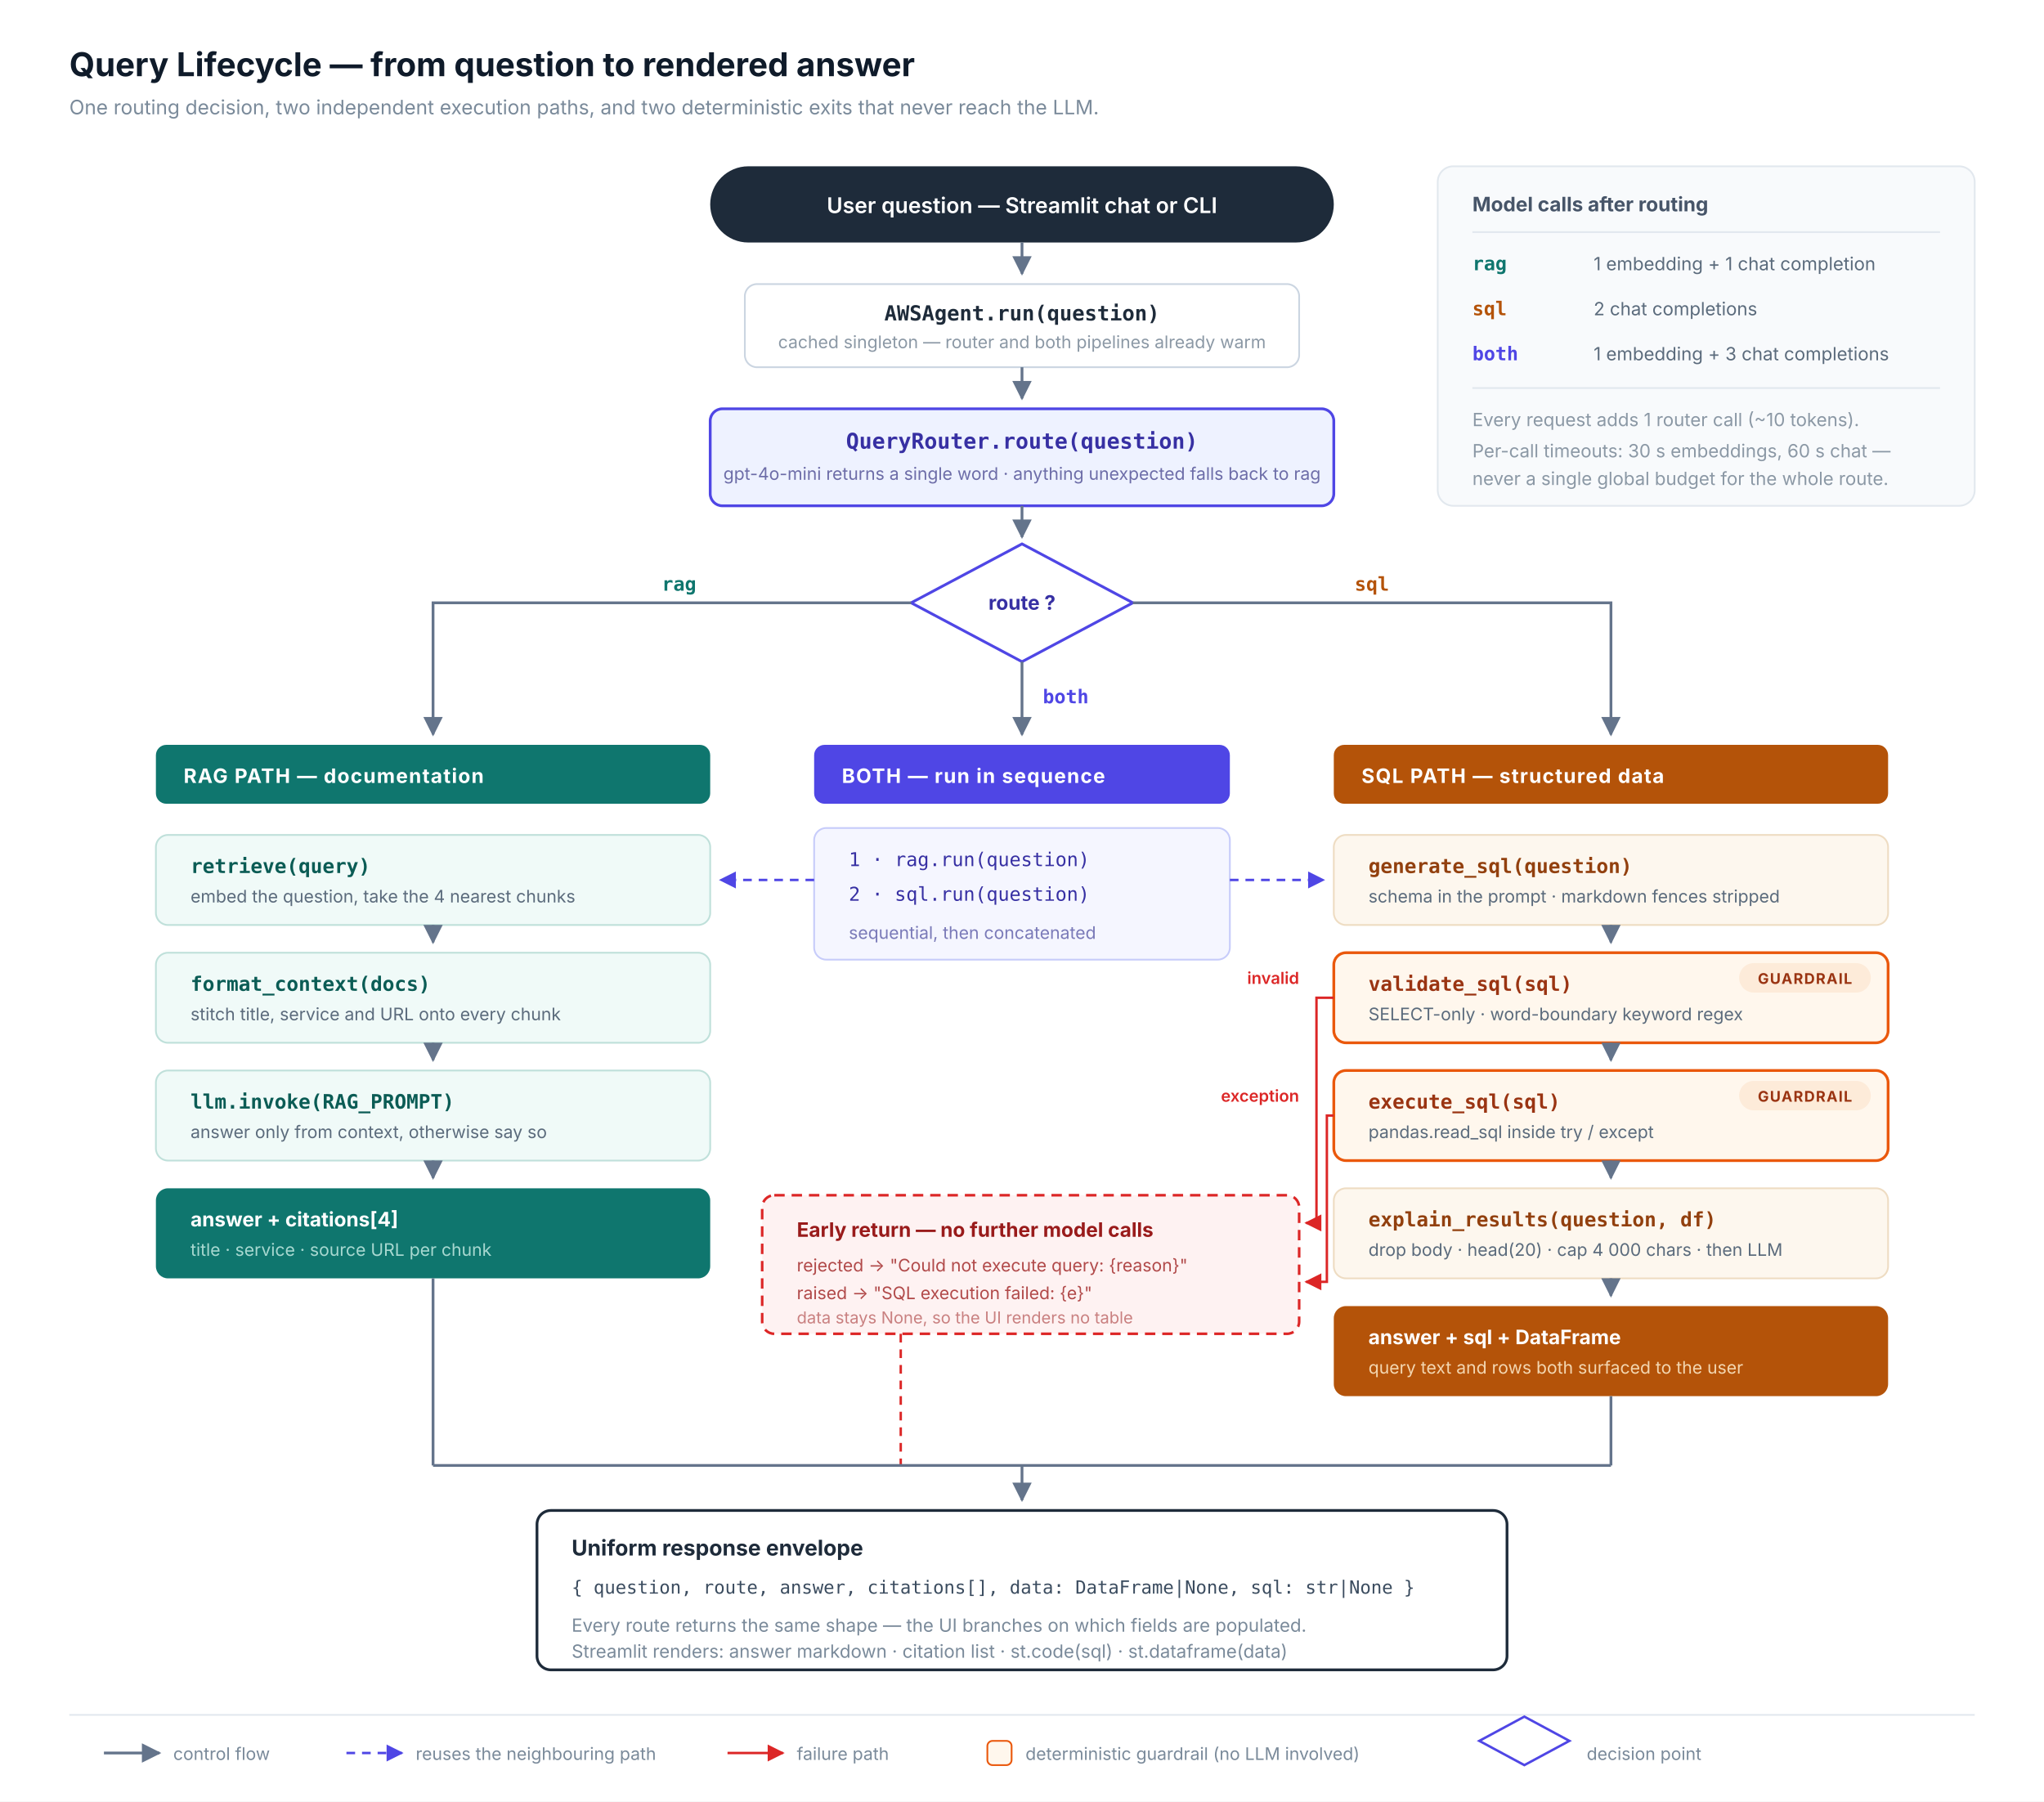
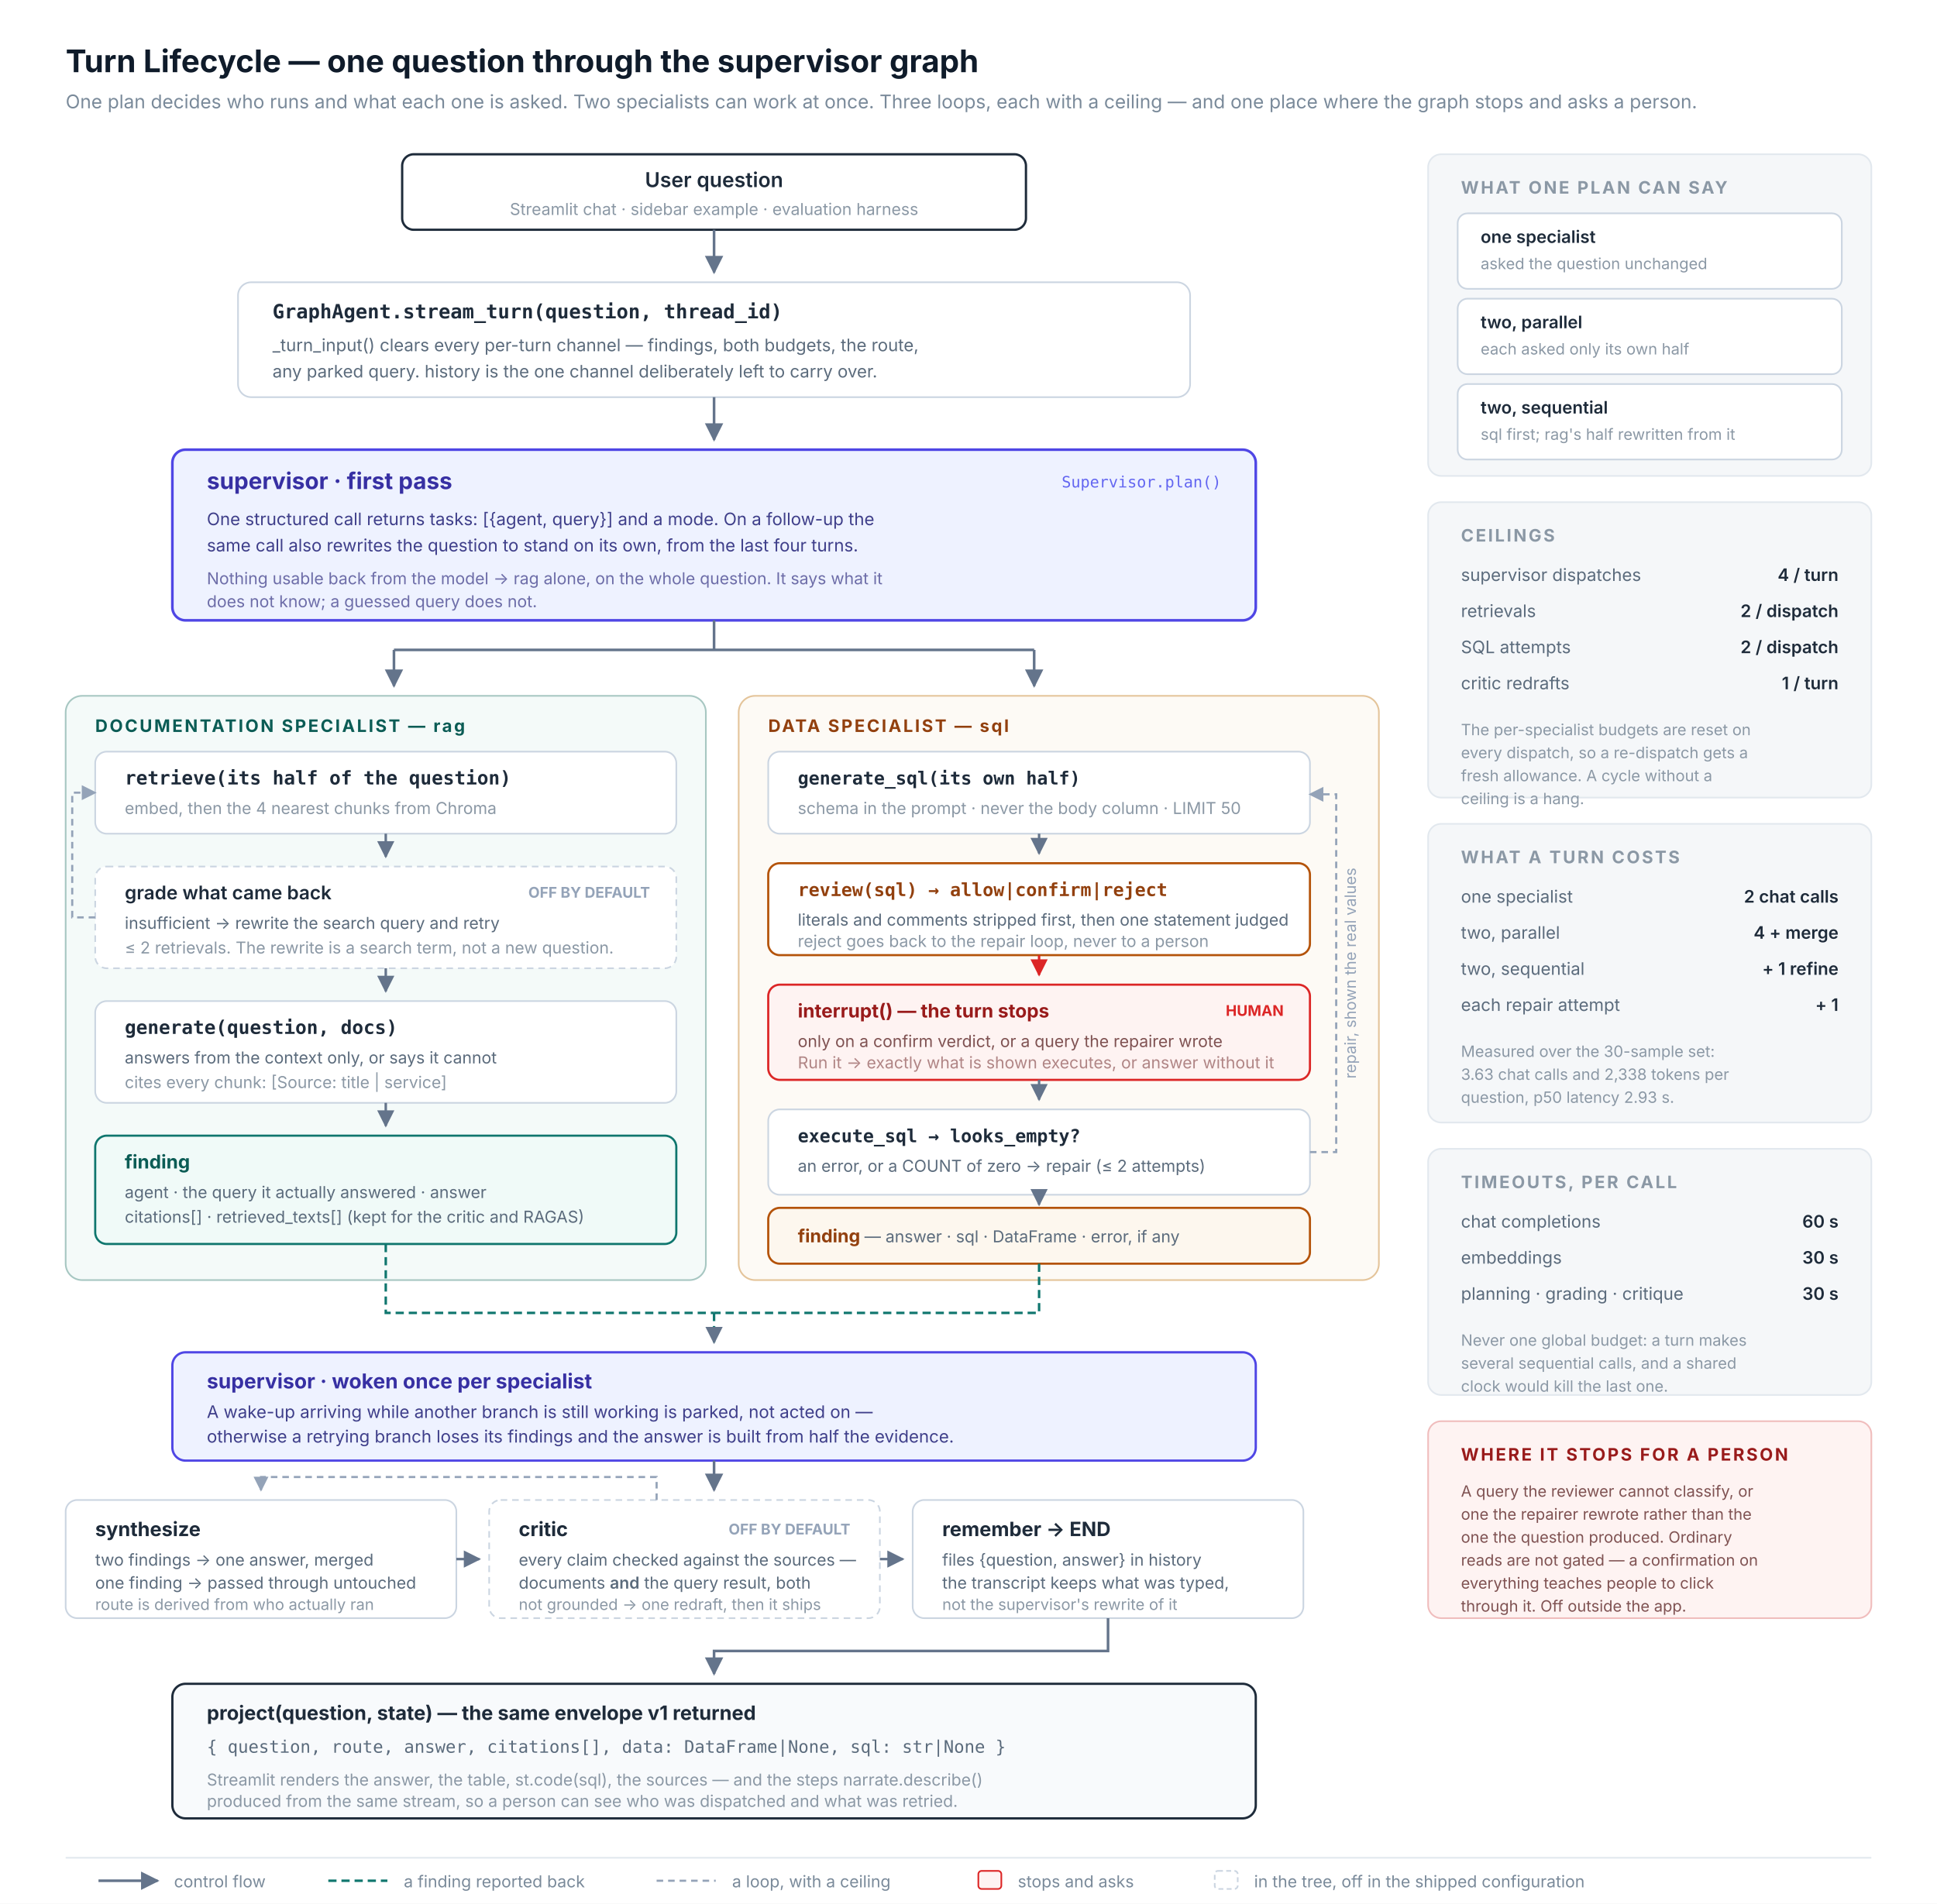
- <svg xmlns="http://www.w3.org/2000/svg" width="1180" height="1040" viewBox="0 0 1180 1040" font-family="Inter, -apple-system, BlinkMacSystemFont, 'Segoe UI', Helvetica, Arial, sans-serif">
+ <svg xmlns="http://www.w3.org/2000/svg" width="1180" height="1160" viewBox="0 0 1180 1160" font-family="Inter, -apple-system, BlinkMacSystemFont, 'Segoe UI', Helvetica, Arial, sans-serif">
  <defs>
    <marker id="a" viewBox="0 0 10 10" refX="9" refY="5" markerWidth="7" markerHeight="7" orient="auto-start-reverse">
      <path d="M 0 0 L 10 5 L 0 10 z" fill="#64748B" />
    </marker>
-     <marker id="aErr" viewBox="0 0 10 10" refX="9" refY="5" markerWidth="7" markerHeight="7" orient="auto-start-reverse">
+     <marker id="aL" viewBox="0 0 10 10" refX="9" refY="5" markerWidth="7" markerHeight="7" orient="auto-start-reverse">
+       <path d="M 0 0 L 10 5 L 0 10 z" fill="#94A3B8" />
+     </marker>
+     <marker id="aR" viewBox="0 0 10 10" refX="9" refY="5" markerWidth="7" markerHeight="7" orient="auto-start-reverse">
      <path d="M 0 0 L 10 5 L 0 10 z" fill="#DC2626" />
    </marker>
-     <marker id="aDash" viewBox="0 0 10 10" refX="9" refY="5" markerWidth="7" markerHeight="7" orient="auto-start-reverse">
-       <path d="M 0 0 L 10 5 L 0 10 z" fill="#4F46E5" />
-     </marker>
  </defs>
-   <rect width="1180" height="1040" fill="#FFFFFF" />
-   <text x="40" y="44" font-size="19" font-weight="700" fill="#0F1B2A">Query Lifecycle — from question to rendered answer</text>
-   <text x="40" y="66" font-size="11.5" fill="#7A8A9A">One routing decision, two independent execution paths, and two deterministic exits that never reach the LLM.</text>
-   <rect x="830" y="96" width="310" height="196" rx="9" fill="#F8FAFC" stroke="#E2E8EE" />
-   <text x="850" y="122" font-size="11.5" font-weight="700" fill="#475569">Model calls after routing</text>
-   <path d="M 850 134 L 1120 134" stroke="#E2E8EE" />
-   <text x="850" y="156" font-size="11" font-weight="700" fill="#0F766E" font-family="ui-monospace, SFMono-Regular, Menlo, Consolas, monospace">rag</text>
-   <text x="920" y="156" font-size="10.5" fill="#5B6B7C">1 embedding + 1 chat completion</text>
-   <text x="850" y="182" font-size="11" font-weight="700" fill="#B45309" font-family="ui-monospace, SFMono-Regular, Menlo, Consolas, monospace">sql</text>
-   <text x="920" y="182" font-size="10.5" fill="#5B6B7C">2 chat completions</text>
-   <text x="850" y="208" font-size="11" font-weight="700" fill="#4F46E5" font-family="ui-monospace, SFMono-Regular, Menlo, Consolas, monospace">both</text>
-   <text x="920" y="208" font-size="10.5" fill="#5B6B7C">1 embedding + 3 chat completions</text>
-   <path d="M 850 224 L 1120 224" stroke="#E2E8EE" />
-   <text x="850" y="246" font-size="10.5" fill="#8B98A5">Every request adds 1 router call (~10 tokens).</text>
-   <text x="850" y="264" font-size="10.5" fill="#8B98A5">Per-call timeouts: 30 s embeddings, 60 s chat —</text>
-   <text x="850" y="280" font-size="10.5" fill="#8B98A5">never a single global budget for the whole route.</text>
-   <rect x="410" y="96" width="360" height="44" rx="22" fill="#1E2B3A" />
-   <text x="590" y="123" font-size="12.5" font-weight="600" fill="#FFFFFF" text-anchor="middle">User question — Streamlit chat or CLI</text>
-   <path d="M 590 140 L 590 158" stroke="#64748B" stroke-width="1.6" marker-end="url(#a)" />
-   <rect x="430" y="164" width="320" height="48" rx="7" fill="#FFFFFF" stroke="#CBD5E1" />
-   <text x="590" y="185" font-size="12" font-weight="600" fill="#1E2B3A" text-anchor="middle" font-family="ui-monospace, SFMono-Regular, Menlo, Consolas, monospace">AWSAgent.run(question)</text>
-   <text x="590" y="201" font-size="10" fill="#8B98A5" text-anchor="middle">cached singleton — router and both pipelines already warm</text>
-   <path d="M 590 212 L 590 230" stroke="#64748B" stroke-width="1.6" marker-end="url(#a)" />
-   <rect x="410" y="236" width="360" height="56" rx="7" fill="#EEF2FF" stroke="#4F46E5" stroke-width="1.6" />
-   <text x="590" y="259" font-size="12.5" font-weight="700" fill="#3730A3" text-anchor="middle" font-family="ui-monospace, SFMono-Regular, Menlo, Consolas, monospace">QueryRouter.route(question)</text>
-   <text x="590" y="277" font-size="10" fill="#6D6DA8" text-anchor="middle">gpt-4o-mini returns a single word · anything unexpected falls back to rag</text>
-   <path d="M 590 292 L 590 310" stroke="#64748B" stroke-width="1.6" marker-end="url(#a)" />
-   <path d="M 590 314 L 654 348 L 590 382 L 526 348 Z" fill="#FFFFFF" stroke="#4F46E5" stroke-width="1.6" />
-   <text x="590" y="352" font-size="11.5" font-weight="700" fill="#3730A3" text-anchor="middle">route ?</text>
-   <path d="M 526 348 L 250 348 L 250 424" stroke="#64748B" stroke-width="1.6" fill="none" marker-end="url(#a)" />
-   <path d="M 654 348 L 930 348 L 930 424" stroke="#64748B" stroke-width="1.6" fill="none" marker-end="url(#a)" />
-   <path d="M 590 382 L 590 424" stroke="#64748B" stroke-width="1.6" fill="none" marker-end="url(#a)" />
-   <text x="392" y="341" font-size="11" font-weight="700" fill="#0F766E" text-anchor="middle" font-family="ui-monospace, SFMono-Regular, Menlo, Consolas, monospace">rag</text>
-   <text x="792" y="341" font-size="11" font-weight="700" fill="#B45309" text-anchor="middle" font-family="ui-monospace, SFMono-Regular, Menlo, Consolas, monospace">sql</text>
-   <text x="602" y="406" font-size="11" font-weight="700" fill="#4F46E5" font-family="ui-monospace, SFMono-Regular, Menlo, Consolas, monospace">both</text>
-   <rect x="90" y="430" width="320" height="34" rx="6" fill="#0F766E" />
-   <text x="106" y="452" font-size="11.5" font-weight="700" fill="#FFFFFF" letter-spacing="0.6">RAG PATH — documentation</text>
-   <rect x="470" y="430" width="240" height="34" rx="6" fill="#4F46E5" />
-   <text x="486" y="452" font-size="11.5" font-weight="700" fill="#FFFFFF" letter-spacing="0.6">BOTH — run in sequence</text>
-   <rect x="770" y="430" width="320" height="34" rx="6" fill="#B45309" />
-   <text x="786" y="452" font-size="11.5" font-weight="700" fill="#FFFFFF" letter-spacing="0.6">SQL PATH — structured data</text>
-   <rect x="90" y="482" width="320" height="52" rx="7" fill="#F0FAF8" stroke="#BFE0DA" />
-   <text x="110" y="504" font-size="11.5" font-weight="600" fill="#0B5C55" font-family="ui-monospace, SFMono-Regular, Menlo, Consolas, monospace">retrieve(query)</text>
-   <text x="110" y="521" font-size="10" fill="#5B6B7C">embed the question, take the 4 nearest chunks</text>
-   <path d="M 250 534 L 250 544" stroke="#64748B" stroke-width="1.6" marker-end="url(#a)" />
-   <rect x="90" y="550" width="320" height="52" rx="7" fill="#F0FAF8" stroke="#BFE0DA" />
-   <text x="110" y="572" font-size="11.5" font-weight="600" fill="#0B5C55" font-family="ui-monospace, SFMono-Regular, Menlo, Consolas, monospace">format_context(docs)</text>
-   <text x="110" y="589" font-size="10" fill="#5B6B7C">stitch title, service and URL onto every chunk</text>
-   <path d="M 250 602 L 250 612" stroke="#64748B" stroke-width="1.6" marker-end="url(#a)" />
-   <rect x="90" y="618" width="320" height="52" rx="7" fill="#F0FAF8" stroke="#BFE0DA" />
-   <text x="110" y="640" font-size="11.5" font-weight="600" fill="#0B5C55" font-family="ui-monospace, SFMono-Regular, Menlo, Consolas, monospace">llm.invoke(RAG_PROMPT)</text>
-   <text x="110" y="657" font-size="10" fill="#5B6B7C">answer only from context, otherwise say so</text>
-   <path d="M 250 670 L 250 680" stroke="#64748B" stroke-width="1.6" marker-end="url(#a)" />
-   <rect x="90" y="686" width="320" height="52" rx="7" fill="#0F766E" />
-   <text x="110" y="708" font-size="11.5" font-weight="700" fill="#FFFFFF">answer + citations[4]</text>
-   <text x="110" y="725" font-size="10" fill="#A7D8D0">title · service · source URL per chunk</text>
-   <rect x="470" y="478" width="240" height="76" rx="7" fill="#F5F6FF" stroke="#C7CCFA" />
-   <text x="490" y="500" font-size="11" fill="#3730A3" font-family="ui-monospace, SFMono-Regular, Menlo, Consolas, monospace">1 · rag.run(question)</text>
-   <text x="490" y="520" font-size="11" fill="#3730A3" font-family="ui-monospace, SFMono-Regular, Menlo, Consolas, monospace">2 · sql.run(question)</text>
-   <text x="490" y="542" font-size="10" fill="#7A7AB8">sequential, then concatenated</text>
-   <path d="M 470 508 L 416 508" stroke="#4F46E5" stroke-width="1.4" stroke-dasharray="5 4" fill="none" marker-end="url(#aDash)" />
-   <path d="M 710 508 L 764 508" stroke="#4F46E5" stroke-width="1.4" stroke-dasharray="5 4" fill="none" marker-end="url(#aDash)" />
-   <rect x="770" y="482" width="320" height="52" rx="7" fill="#FDF7EE" stroke="#EEDCC2" />
-   <text x="790" y="504" font-size="11.5" font-weight="600" fill="#92400E" font-family="ui-monospace, SFMono-Regular, Menlo, Consolas, monospace">generate_sql(question)</text>
-   <text x="790" y="521" font-size="10" fill="#5B6B7C">schema in the prompt · markdown fences stripped</text>
-   <path d="M 930 534 L 930 544" stroke="#64748B" stroke-width="1.6" marker-end="url(#a)" />
-   <rect x="770" y="550" width="320" height="52" rx="7" fill="#FFF7ED" stroke="#EA580C" stroke-width="1.6" />
-   <text x="790" y="572" font-size="11.5" font-weight="700" fill="#9A3412" font-family="ui-monospace, SFMono-Regular, Menlo, Consolas, monospace">validate_sql(sql)</text>
-   <text x="790" y="589" font-size="10" fill="#5B6B7C">SELECT-only · word-boundary keyword regex</text>
-   <rect x="1004" y="556" width="76" height="17" rx="8.5" fill="#FDEBD9" />
-   <text x="1042" y="568" font-size="8.5" font-weight="700" fill="#9A3412" text-anchor="middle" letter-spacing="0.6">GUARDRAIL</text>
-   <path d="M 930 602 L 930 612" stroke="#64748B" stroke-width="1.6" marker-end="url(#a)" />
-   <rect x="770" y="618" width="320" height="52" rx="7" fill="#FFF7ED" stroke="#EA580C" stroke-width="1.6" />
-   <text x="790" y="640" font-size="11.5" font-weight="700" fill="#9A3412" font-family="ui-monospace, SFMono-Regular, Menlo, Consolas, monospace">execute_sql(sql)</text>
-   <text x="790" y="657" font-size="10" fill="#5B6B7C">pandas.read_sql inside try / except</text>
-   <rect x="1004" y="624" width="76" height="17" rx="8.5" fill="#FDEBD9" />
-   <text x="1042" y="636" font-size="8.5" font-weight="700" fill="#9A3412" text-anchor="middle" letter-spacing="0.6">GUARDRAIL</text>
-   <path d="M 930 670 L 930 680" stroke="#64748B" stroke-width="1.6" marker-end="url(#a)" />
-   <rect x="770" y="686" width="320" height="52" rx="7" fill="#FDF7EE" stroke="#EEDCC2" />
-   <text x="790" y="708" font-size="11.5" font-weight="600" fill="#92400E" font-family="ui-monospace, SFMono-Regular, Menlo, Consolas, monospace">explain_results(question, df)</text>
-   <text x="790" y="725" font-size="10" fill="#5B6B7C">drop body · head(20) · cap 4 000 chars · then LLM</text>
-   <path d="M 930 738 L 930 748" stroke="#64748B" stroke-width="1.6" marker-end="url(#a)" />
-   <rect x="770" y="754" width="320" height="52" rx="7" fill="#B45309" />
-   <text x="790" y="776" font-size="11.5" font-weight="700" fill="#FFFFFF">answer + sql + DataFrame</text>
-   <text x="790" y="793" font-size="10" fill="#F3D6B0">query text and rows both surfaced to the user</text>
-   <rect x="440" y="690" width="310" height="80" rx="7" fill="#FEF2F2" stroke="#DC2626" stroke-width="1.5" stroke-dasharray="6 4" />
-   <text x="460" y="714" font-size="11.5" font-weight="700" fill="#991B1B">Early return — no further model calls</text>
-   <text x="460" y="734" font-size="10" fill="#B14A4A">rejected → "Could not execute query: {reason}"</text>
-   <text x="460" y="750" font-size="10" fill="#B14A4A">raised → "SQL execution failed: {e}"</text>
-   <text x="460" y="764" font-size="9.5" fill="#C98080">data stays None, so the UI renders no table</text>
-   <path d="M 770 576 L 760 576 L 760 706 L 754 706" stroke="#DC2626" stroke-width="1.4" fill="none" marker-end="url(#aErr)" />
-   <path d="M 770 644 L 766 644 L 766 740 L 754 740" stroke="#DC2626" stroke-width="1.4" fill="none" marker-end="url(#aErr)" />
-   <text x="750" y="568" font-size="9.5" font-weight="600" fill="#DC2626" text-anchor="end">invalid</text>
-   <text x="750" y="636" font-size="9.5" font-weight="600" fill="#DC2626" text-anchor="end">exception</text>
-   <path d="M 250 738 L 250 846" stroke="#64748B" stroke-width="1.6" fill="none" />
-   <path d="M 930 806 L 930 846" stroke="#64748B" stroke-width="1.6" fill="none" />
-   <path d="M 520 770 L 520 846" stroke="#DC2626" stroke-width="1.4" stroke-dasharray="5 4" fill="none" />
-   <path d="M 250 846 L 930 846" stroke="#64748B" stroke-width="1.6" fill="none" />
-   <path d="M 590 846 L 590 866" stroke="#64748B" stroke-width="1.6" fill="none" marker-end="url(#a)" />
-   <rect x="310" y="872" width="560" height="92" rx="8" fill="#FFFFFF" stroke="#1E2B3A" stroke-width="1.6" />
-   <text x="330" y="898" font-size="12.5" font-weight="700" fill="#1E2B3A">Uniform response envelope</text>
-   <text x="330" y="920" font-size="10.5" fill="#3B4C5F" font-family="ui-monospace, SFMono-Regular, Menlo, Consolas, monospace">{ question, route, answer, citations[], data: DataFrame|None, sql: str|None }</text>
-   <text x="330" y="942" font-size="10.5" fill="#7A8A9A">Every route returns the same shape — the UI branches on which fields are populated.</text>
-   <text x="330" y="957" font-size="10.5" fill="#7A8A9A">Streamlit renders: answer markdown · citation list · st.code(sql) · st.dataframe(data)</text>
-   <path d="M 40 990 L 1140 990" stroke="#E2E8EE" />
-   <path d="M 60 1012 L 92 1012" stroke="#64748B" stroke-width="1.6" marker-end="url(#a)" />
-   <text x="100" y="1016" font-size="10" fill="#7A8A9A">control flow</text>
-   <path d="M 200 1012 L 232 1012" stroke="#4F46E5" stroke-width="1.4" stroke-dasharray="5 4" marker-end="url(#aDash)" />
-   <text x="240" y="1016" font-size="10" fill="#7A8A9A">reuses the neighbouring path</text>
-   <path d="M 420 1012 L 452 1012" stroke="#DC2626" stroke-width="1.4" marker-end="url(#aErr)" />
-   <text x="460" y="1016" font-size="10" fill="#7A8A9A">failure path</text>
-   <rect x="570" y="1005" width="14" height="14" rx="3" fill="#FFF7ED" stroke="#EA580C" />
-   <text x="592" y="1016" font-size="10" fill="#7A8A9A">deterministic guardrail (no LLM involved)</text>
-   <path d="M 880 1005 L 906 1019 L 880 1033 L 854 1019 Z" fill="#FFFFFF" stroke="#4F46E5" stroke-width="1.4" transform="translate(0,-14) scale(1)" />
-   <text x="916" y="1016" font-size="10" fill="#7A8A9A">decision point</text>
+   <rect width="1180" height="1160" fill="#FFFFFF" />
+   <text x="40" y="44" font-size="19" font-weight="700" fill="#0F1B2A">Turn Lifecycle — one question through the supervisor graph</text>
+   <text x="40" y="66" font-size="11.5" fill="#7A8A9A">One plan decides who runs and what each one is asked. Two specialists can work at once. Three loops, each with a ceiling — and one place where the graph stops and asks a person.</text>
+   <rect x="245" y="94" width="380" height="46" rx="7" fill="#FFFFFF" stroke="#1E2B3A" stroke-width="1.4" />
+   <text x="435" y="114" font-size="12.5" font-weight="600" fill="#1E2B3A" text-anchor="middle">User question</text>
+   <text x="435" y="131" font-size="10" fill="#8B98A5" text-anchor="middle">Streamlit chat · sidebar example · evaluation harness</text>
+   <path d="M 435 140 L 435 166" stroke="#64748B" stroke-width="1.6" marker-end="url(#a)" />
+   <rect x="145" y="172" width="580" height="70" rx="8" fill="#FFFFFF" stroke="#CBD5E1" />
+   <text x="166" y="194" font-size="12" font-weight="700" fill="#1E2B3A" font-family="ui-monospace, SFMono-Regular, Menlo, Consolas, monospace">GraphAgent.stream_turn(question, thread_id)</text>
+   <text x="166" y="214" font-size="10.5" fill="#5B6B7C">_turn_input() clears every per-turn channel — findings, both budgets, the route,</text>
+   <text x="166" y="230" font-size="10.5" fill="#5B6B7C">any parked query. history is the one channel deliberately left to carry over.</text>
+   <path d="M 435 242 L 435 268" stroke="#64748B" stroke-width="1.6" marker-end="url(#a)" />
+   <rect x="105" y="274" width="660" height="104" rx="8" fill="#EEF2FF" stroke="#4F46E5" stroke-width="1.6" />
+   <text x="126" y="298" font-size="14" font-weight="700" fill="#3730A3">supervisor · first pass</text>
+   <text x="744" y="297" font-size="9.5" fill="#6366F1" text-anchor="end" font-family="ui-monospace, SFMono-Regular, Menlo, Consolas, monospace">Supervisor.plan()</text>
+   <text x="126" y="320" font-size="10.5" fill="#3F3F8A">One structured call returns tasks: [{agent, query}] and a mode. On a follow-up the</text>
+   <text x="126" y="336" font-size="10.5" fill="#3F3F8A">same call also rewrites the question to stand on its own, from the last four turns.</text>
+   <text x="126" y="356" font-size="10" fill="#6D6DA8">Nothing usable back from the model → rag alone, on the whole question. It says what it</text>
+   <text x="126" y="370" font-size="10" fill="#6D6DA8">does not know; a guessed query does not.</text>
+   <path d="M 435 378 L 435 396" stroke="#64748B" stroke-width="1.6" fill="none" />
+   <path d="M 240 396 L 630 396" stroke="#64748B" stroke-width="1.6" fill="none" />
+   <path d="M 240 396 L 240 418" stroke="#64748B" stroke-width="1.6" fill="none" marker-end="url(#a)" />
+   <path d="M 630 396 L 630 418" stroke="#64748B" stroke-width="1.6" fill="none" marker-end="url(#a)" />
+   <rect x="40" y="424" width="390" height="356" rx="10" fill="#F4FAF9" stroke="#A7C7C2" />
+   <text x="58" y="446" font-size="10.5" font-weight="700" fill="#0B5C55" letter-spacing="1.2">DOCUMENTATION SPECIALIST — rag</text>
+   <rect x="58" y="458" width="354" height="50" rx="7" fill="#FFFFFF" stroke="#CBD5E1" />
+   <text x="76" y="478" font-size="11.5" font-weight="600" fill="#1E2B3A" font-family="ui-monospace, SFMono-Regular, Menlo, Consolas, monospace">retrieve(its half of the question)</text>
+   <text x="76" y="496" font-size="10" fill="#8B98A5">embed, then the 4 nearest chunks from Chroma</text>
+   <path d="M 235 508 L 235 522" stroke="#64748B" stroke-width="1.5" marker-end="url(#a)" />
+   <rect x="58" y="528" width="354" height="62" rx="7" fill="#FFFFFF" stroke="#CBD5E1" stroke-dasharray="4 3" />
+   <text x="76" y="548" font-size="11.5" font-weight="600" fill="#1E2B3A">grade what came back</text>
+   <text x="396" y="547" font-size="9" font-weight="700" fill="#94A3B8" text-anchor="end">OFF BY DEFAULT</text>
+   <text x="76" y="566" font-size="10" fill="#5B6B7C">insufficient → rewrite the search query and retry</text>
+   <text x="76" y="581" font-size="10" fill="#8B98A5">≤ 2 retrievals. The rewrite is a search term, not a new question.</text>
+   <path d="M 58 559 L 44 559 L 44 483 L 58 483" stroke="#94A3B8" stroke-width="1.3" fill="none" marker-end="url(#aL)" stroke-dasharray="4 3" />
+   <path d="M 235 590 L 235 604" stroke="#64748B" stroke-width="1.5" marker-end="url(#a)" />
+   <rect x="58" y="610" width="354" height="62" rx="7" fill="#FFFFFF" stroke="#CBD5E1" />
+   <text x="76" y="630" font-size="11.5" font-weight="600" fill="#1E2B3A" font-family="ui-monospace, SFMono-Regular, Menlo, Consolas, monospace">generate(question, docs)</text>
+   <text x="76" y="648" font-size="10" fill="#5B6B7C">answers from the context only, or says it cannot</text>
+   <text x="76" y="663" font-size="10" fill="#8B98A5">cites every chunk: [Source: title | service]</text>
+   <path d="M 235 672 L 235 686" stroke="#64748B" stroke-width="1.5" marker-end="url(#a)" />
+   <rect x="58" y="692" width="354" height="66" rx="7" fill="#F0FAF8" stroke="#0F766E" stroke-width="1.3" />
+   <text x="76" y="712" font-size="11.5" font-weight="700" fill="#0B5C55">finding</text>
+   <text x="76" y="730" font-size="10" fill="#5B6B7C">agent · the query it actually answered · answer</text>
+   <text x="76" y="745" font-size="10" fill="#5B6B7C">citations[] · retrieved_texts[] (kept for the critic and RAGAS)</text>
+   <rect x="450" y="424" width="390" height="356" rx="10" fill="#FDFAF5" stroke="#E4C49A" />
+   <text x="468" y="446" font-size="10.5" font-weight="700" fill="#92400E" letter-spacing="1.2">DATA SPECIALIST — sql</text>
+   <rect x="468" y="458" width="330" height="50" rx="7" fill="#FFFFFF" stroke="#CBD5E1" />
+   <text x="486" y="478" font-size="11" font-weight="600" fill="#1E2B3A" font-family="ui-monospace, SFMono-Regular, Menlo, Consolas, monospace">generate_sql(its own half)</text>
+   <text x="486" y="496" font-size="10" fill="#8B98A5">schema in the prompt · never the body column · LIMIT 50</text>
+   <path d="M 633 508 L 633 520" stroke="#64748B" stroke-width="1.5" marker-end="url(#a)" />
+   <rect x="468" y="526" width="330" height="56" rx="7" fill="#FFFFFF" stroke="#B45309" stroke-width="1.3" />
+   <text x="486" y="546" font-size="11" font-weight="600" fill="#92400E" font-family="ui-monospace, SFMono-Regular, Menlo, Consolas, monospace">review(sql) → allow|confirm|reject</text>
+   <text x="486" y="564" font-size="10" fill="#5B6B7C">literals and comments stripped first, then one statement judged</text>
+   <text x="486" y="577" font-size="10" fill="#8B98A5">reject goes back to the repair loop, never to a person</text>
+   <path d="M 633 582 L 633 594" stroke="#DC2626" stroke-width="1.5" marker-end="url(#aR)" />
+   <rect x="468" y="600" width="330" height="58" rx="7" fill="#FEF3F2" stroke="#DC2626" stroke-width="1.3" />
+   <text x="486" y="620" font-size="11.5" font-weight="700" fill="#991B1B">interrupt() — the turn stops</text>
+   <text x="782" y="619" font-size="9" font-weight="700" fill="#DC2626" text-anchor="end">HUMAN</text>
+   <text x="486" y="638" font-size="10" fill="#7F5252">only on a confirm verdict, or a query the repairer wrote</text>
+   <text x="486" y="651" font-size="10" fill="#B08585">Run it → exactly what is shown executes, or answer without it</text>
+   <path d="M 633 658 L 633 670" stroke="#64748B" stroke-width="1.5" marker-end="url(#a)" />
+   <rect x="468" y="676" width="330" height="52" rx="7" fill="#FFFFFF" stroke="#CBD5E1" />
+   <text x="486" y="696" font-size="11" font-weight="600" fill="#1E2B3A" font-family="ui-monospace, SFMono-Regular, Menlo, Consolas, monospace">execute_sql → looks_empty?</text>
+   <text x="486" y="714" font-size="10" fill="#5B6B7C">an error, or a COUNT of zero → repair (≤ 2 attempts)</text>
+   <path d="M 798 702 L 814 702 L 814 484 L 798 484" stroke="#94A3B8" stroke-width="1.3" fill="none" marker-end="url(#aL)" stroke-dasharray="4 3" />
+   <text x="826" y="593" font-size="9.5" fill="#94A3B8" transform="rotate(-90 826 593)" text-anchor="middle">repair, shown the real values</text>
+   <rect x="468" y="736" width="330" height="34" rx="7" fill="#FDF7EE" stroke="#B45309" stroke-width="1.3" />
+   <text x="486" y="757" font-size="11" font-weight="700" fill="#92400E">finding <tspan font-weight="400" fill="#5B6B7C" font-size="10">— answer · sql · DataFrame · error, if any</tspan>
+   </text>
+   <path d="M 633 728 L 633 734" stroke="#64748B" stroke-width="1.5" marker-end="url(#a)" />
+   <path d="M 235 758 L 235 800 L 435 800" stroke="#0F766E" stroke-width="1.5" fill="none" stroke-dasharray="5 3" />
+   <path d="M 633 770 L 633 800 L 435 800" stroke="#0F766E" stroke-width="1.5" fill="none" stroke-dasharray="5 3" />
+   <path d="M 435 800 L 435 818" stroke="#0F766E" stroke-width="1.5" fill="none" marker-end="url(#a)" stroke-dasharray="5 3" />
+   <rect x="105" y="824" width="660" height="66" rx="8" fill="#EEF2FF" stroke="#4F46E5" stroke-width="1.4" />
+   <text x="126" y="846" font-size="12.5" font-weight="700" fill="#3730A3">supervisor · woken once per specialist</text>
+   <text x="126" y="864" font-size="10.5" fill="#3F3F8A">A wake-up arriving while another branch is still working is parked, not acted on —</text>
+   <text x="126" y="879" font-size="10.5" fill="#3F3F8A">otherwise a retrying branch loses its findings and the answer is built from half the evidence.</text>
+   <path d="M 435 890 L 435 908" stroke="#64748B" stroke-width="1.6" marker-end="url(#a)" />
+   <rect x="40" y="914" width="238" height="72" rx="7" fill="#FFFFFF" stroke="#CBD5E1" />
+   <text x="58" y="936" font-size="12" font-weight="700" fill="#1E2B3A">synthesize</text>
+   <text x="58" y="954" font-size="10" fill="#5B6B7C">two findings → one answer, merged</text>
+   <text x="58" y="968" font-size="10" fill="#5B6B7C">one finding → passed through untouched</text>
+   <text x="58" y="981" font-size="9.5" fill="#8B98A5">route is derived from who actually ran</text>
+   <rect x="298" y="914" width="238" height="72" rx="7" fill="#FFFFFF" stroke="#CBD5E1" stroke-dasharray="4 3" />
+   <text x="316" y="936" font-size="12" font-weight="700" fill="#1E2B3A">critic</text>
+   <text x="518" y="935" font-size="9" font-weight="700" fill="#94A3B8" text-anchor="end">OFF BY DEFAULT</text>
+   <text x="316" y="954" font-size="10" fill="#5B6B7C">every claim checked against the sources —</text>
+   <text x="316" y="968" font-size="10" fill="#5B6B7C">documents <tspan font-weight="600">and</tspan> the query result, both</text>
+   <text x="316" y="981" font-size="9.5" fill="#8B98A5">not grounded → one redraft, then it ships</text>
+   <rect x="556" y="914" width="238" height="72" rx="7" fill="#FFFFFF" stroke="#CBD5E1" />
+   <text x="574" y="936" font-size="12" font-weight="700" fill="#1E2B3A">remember → END</text>
+   <text x="574" y="954" font-size="10" fill="#5B6B7C">files {question, answer} in history</text>
+   <text x="574" y="968" font-size="10" fill="#5B6B7C">the transcript keeps what was typed,</text>
+   <text x="574" y="981" font-size="9.5" fill="#8B98A5">not the supervisor's rewrite of it</text>
+   <path d="M 278 950 L 292 950" stroke="#64748B" stroke-width="1.5" marker-end="url(#a)" />
+   <path d="M 536 950 L 550 950" stroke="#64748B" stroke-width="1.5" marker-end="url(#a)" />
+   <path d="M 400 914 L 400 900 L 159 900 L 159 908" stroke="#94A3B8" stroke-width="1.3" fill="none" marker-end="url(#aL)" stroke-dasharray="4 3" />
+   <path d="M 675 986 L 675 1006 L 435 1006 L 435 1020" stroke="#64748B" stroke-width="1.6" fill="none" marker-end="url(#a)" />
+   <rect x="105" y="1026" width="660" height="82" rx="8" fill="#F8FAFC" stroke="#1E2B3A" stroke-width="1.4" />
+   <text x="126" y="1048" font-size="12" font-weight="700" fill="#1E2B3A">project(question, state) — the same envelope v1 returned</text>
+   <text x="126" y="1068" font-size="10.5" fill="#5B6B7C" font-family="ui-monospace, SFMono-Regular, Menlo, Consolas, monospace">{ question, route, answer, citations[], data: DataFrame|None, sql: str|None }</text>
+   <text x="126" y="1088" font-size="10" fill="#8B98A5">Streamlit renders the answer, the table, st.code(sql), the sources — and the steps narrate.describe()</text>
+   <text x="126" y="1101" font-size="10" fill="#8B98A5">produced from the same stream, so a person can see who was dispatched and what was retried.</text>
+   <rect x="870" y="94" width="270" height="196" rx="8" fill="#F5F7F9" stroke="#E2E8EE" />
+   <text x="890" y="118" font-size="10.5" font-weight="700" fill="#8B98A5" letter-spacing="1.2">WHAT ONE PLAN CAN SAY</text>
+   <rect x="888" y="130" width="234" height="46" rx="6" fill="#FFFFFF" stroke="#CBD5E1" />
+   <text x="902" y="148" font-size="10.5" font-weight="600" fill="#1E2B3A">one specialist</text>
+   <text x="902" y="164" font-size="9.5" fill="#8B98A5">asked the question unchanged</text>
+   <rect x="888" y="182" width="234" height="46" rx="6" fill="#FFFFFF" stroke="#CBD5E1" />
+   <text x="902" y="200" font-size="10.5" font-weight="600" fill="#1E2B3A">two, parallel</text>
+   <text x="902" y="216" font-size="9.5" fill="#8B98A5">each asked only its own half</text>
+   <rect x="888" y="234" width="234" height="46" rx="6" fill="#FFFFFF" stroke="#CBD5E1" />
+   <text x="902" y="252" font-size="10.5" font-weight="600" fill="#1E2B3A">two, sequential</text>
+   <text x="902" y="268" font-size="9.5" fill="#8B98A5">sql first; rag's half rewritten from it</text>
+   <rect x="870" y="306" width="270" height="180" rx="8" fill="#F5F7F9" stroke="#E2E8EE" />
+   <text x="890" y="330" font-size="10.5" font-weight="700" fill="#8B98A5" letter-spacing="1.2">CEILINGS</text>
+   <text x="890" y="354" font-size="10.5" fill="#5B6B7C">supervisor dispatches</text>
+   <text x="1120" y="354" font-size="10.5" font-weight="600" fill="#1E2B3A" text-anchor="end">4 / turn</text>
+   <text x="890" y="376" font-size="10.5" fill="#5B6B7C">retrievals</text>
+   <text x="1120" y="376" font-size="10.5" font-weight="600" fill="#1E2B3A" text-anchor="end">2 / dispatch</text>
+   <text x="890" y="398" font-size="10.5" fill="#5B6B7C">SQL attempts</text>
+   <text x="1120" y="398" font-size="10.5" font-weight="600" fill="#1E2B3A" text-anchor="end">2 / dispatch</text>
+   <text x="890" y="420" font-size="10.5" fill="#5B6B7C">critic redrafts</text>
+   <text x="1120" y="420" font-size="10.5" font-weight="600" fill="#1E2B3A" text-anchor="end">1 / turn</text>
+   <text x="890" y="448" font-size="9.5" fill="#8B98A5">The per-specialist budgets are reset on</text>
+   <text x="890" y="462" font-size="9.5" fill="#8B98A5">every dispatch, so a re-dispatch gets a</text>
+   <text x="890" y="476" font-size="9.5" fill="#8B98A5">fresh allowance. A cycle without a</text>
+   <text x="890" y="490" font-size="9.5" fill="#8B98A5">ceiling is a hang.</text>
+   <rect x="870" y="502" width="270" height="182" rx="8" fill="#F5F7F9" stroke="#E2E8EE" />
+   <text x="890" y="526" font-size="10.5" font-weight="700" fill="#8B98A5" letter-spacing="1.2">WHAT A TURN COSTS</text>
+   <text x="890" y="550" font-size="10.5" fill="#5B6B7C">one specialist</text>
+   <text x="1120" y="550" font-size="10.5" font-weight="600" fill="#1E2B3A" text-anchor="end">2 chat calls</text>
+   <text x="890" y="572" font-size="10.5" fill="#5B6B7C">two, parallel</text>
+   <text x="1120" y="572" font-size="10.5" font-weight="600" fill="#1E2B3A" text-anchor="end">4 + merge</text>
+   <text x="890" y="594" font-size="10.5" fill="#5B6B7C">two, sequential</text>
+   <text x="1120" y="594" font-size="10.5" font-weight="600" fill="#1E2B3A" text-anchor="end">+ 1 refine</text>
+   <text x="890" y="616" font-size="10.5" fill="#5B6B7C">each repair attempt</text>
+   <text x="1120" y="616" font-size="10.5" font-weight="600" fill="#1E2B3A" text-anchor="end">+ 1</text>
+   <text x="890" y="644" font-size="9.5" fill="#8B98A5">Measured over the 30-sample set:</text>
+   <text x="890" y="658" font-size="9.5" fill="#8B98A5">3.63 chat calls and 2,338 tokens per</text>
+   <text x="890" y="672" font-size="9.5" fill="#8B98A5">question, p50 latency 2.93 s.</text>
+   <rect x="870" y="700" width="270" height="150" rx="8" fill="#F5F7F9" stroke="#E2E8EE" />
+   <text x="890" y="724" font-size="10.5" font-weight="700" fill="#8B98A5" letter-spacing="1.2">TIMEOUTS, PER CALL</text>
+   <text x="890" y="748" font-size="10.5" fill="#5B6B7C">chat completions</text>
+   <text x="1120" y="748" font-size="10.5" font-weight="600" fill="#1E2B3A" text-anchor="end">60 s</text>
+   <text x="890" y="770" font-size="10.5" fill="#5B6B7C">embeddings</text>
+   <text x="1120" y="770" font-size="10.5" font-weight="600" fill="#1E2B3A" text-anchor="end">30 s</text>
+   <text x="890" y="792" font-size="10.5" fill="#5B6B7C">planning · grading · critique</text>
+   <text x="1120" y="792" font-size="10.5" font-weight="600" fill="#1E2B3A" text-anchor="end">30 s</text>
+   <text x="890" y="820" font-size="9.5" fill="#8B98A5">Never one global budget: a turn makes</text>
+   <text x="890" y="834" font-size="9.5" fill="#8B98A5">several sequential calls, and a shared</text>
+   <text x="890" y="848" font-size="9.5" fill="#8B98A5">clock would kill the last one.</text>
+   <rect x="870" y="866" width="270" height="120" rx="8" fill="#FEF3F2" stroke="#F0BDBD" />
+   <text x="890" y="890" font-size="10.5" font-weight="700" fill="#991B1B" letter-spacing="1.2">WHERE IT STOPS FOR A PERSON</text>
+   <text x="890" y="912" font-size="9.5" fill="#7F5252">A query the reviewer cannot classify, or</text>
+   <text x="890" y="926" font-size="9.5" fill="#7F5252">one the repairer rewrote rather than the</text>
+   <text x="890" y="940" font-size="9.5" fill="#7F5252">one the question produced. Ordinary</text>
+   <text x="890" y="954" font-size="9.5" fill="#7F5252">reads are not gated — a confirmation on</text>
+   <text x="890" y="968" font-size="9.5" fill="#7F5252">everything teaches people to click</text>
+   <text x="890" y="982" font-size="9.5" fill="#7F5252">through it. Off outside the app.</text>
+   <path d="M 40 1132 L 1140 1132" stroke="#E2E8EE" />
+   <path d="M 60 1146 L 96 1146" stroke="#64748B" stroke-width="1.6" marker-end="url(#a)" />
+   <text x="106" y="1150" font-size="10" fill="#7A8A9A">control flow</text>
+   <path d="M 200 1146 L 236 1146" stroke="#0F766E" stroke-width="1.5" stroke-dasharray="5 3" />
+   <text x="246" y="1150" font-size="10" fill="#7A8A9A">a finding reported back</text>
+   <path d="M 400 1146 L 436 1146" stroke="#94A3B8" stroke-width="1.3" stroke-dasharray="4 3" />
+   <text x="446" y="1150" font-size="10" fill="#7A8A9A">a loop, with a ceiling</text>
+   <rect x="596" y="1140" width="14" height="11" rx="2" fill="#FEF3F2" stroke="#DC2626" />
+   <text x="620" y="1150" font-size="10" fill="#7A8A9A">stops and asks</text>
+   <rect x="740" y="1140" width="14" height="11" rx="2" fill="#FFFFFF" stroke="#CBD5E1" stroke-dasharray="3 2" />
+   <text x="764" y="1150" font-size="10" fill="#7A8A9A">in the tree, off in the shipped configuration</text>
</svg>
